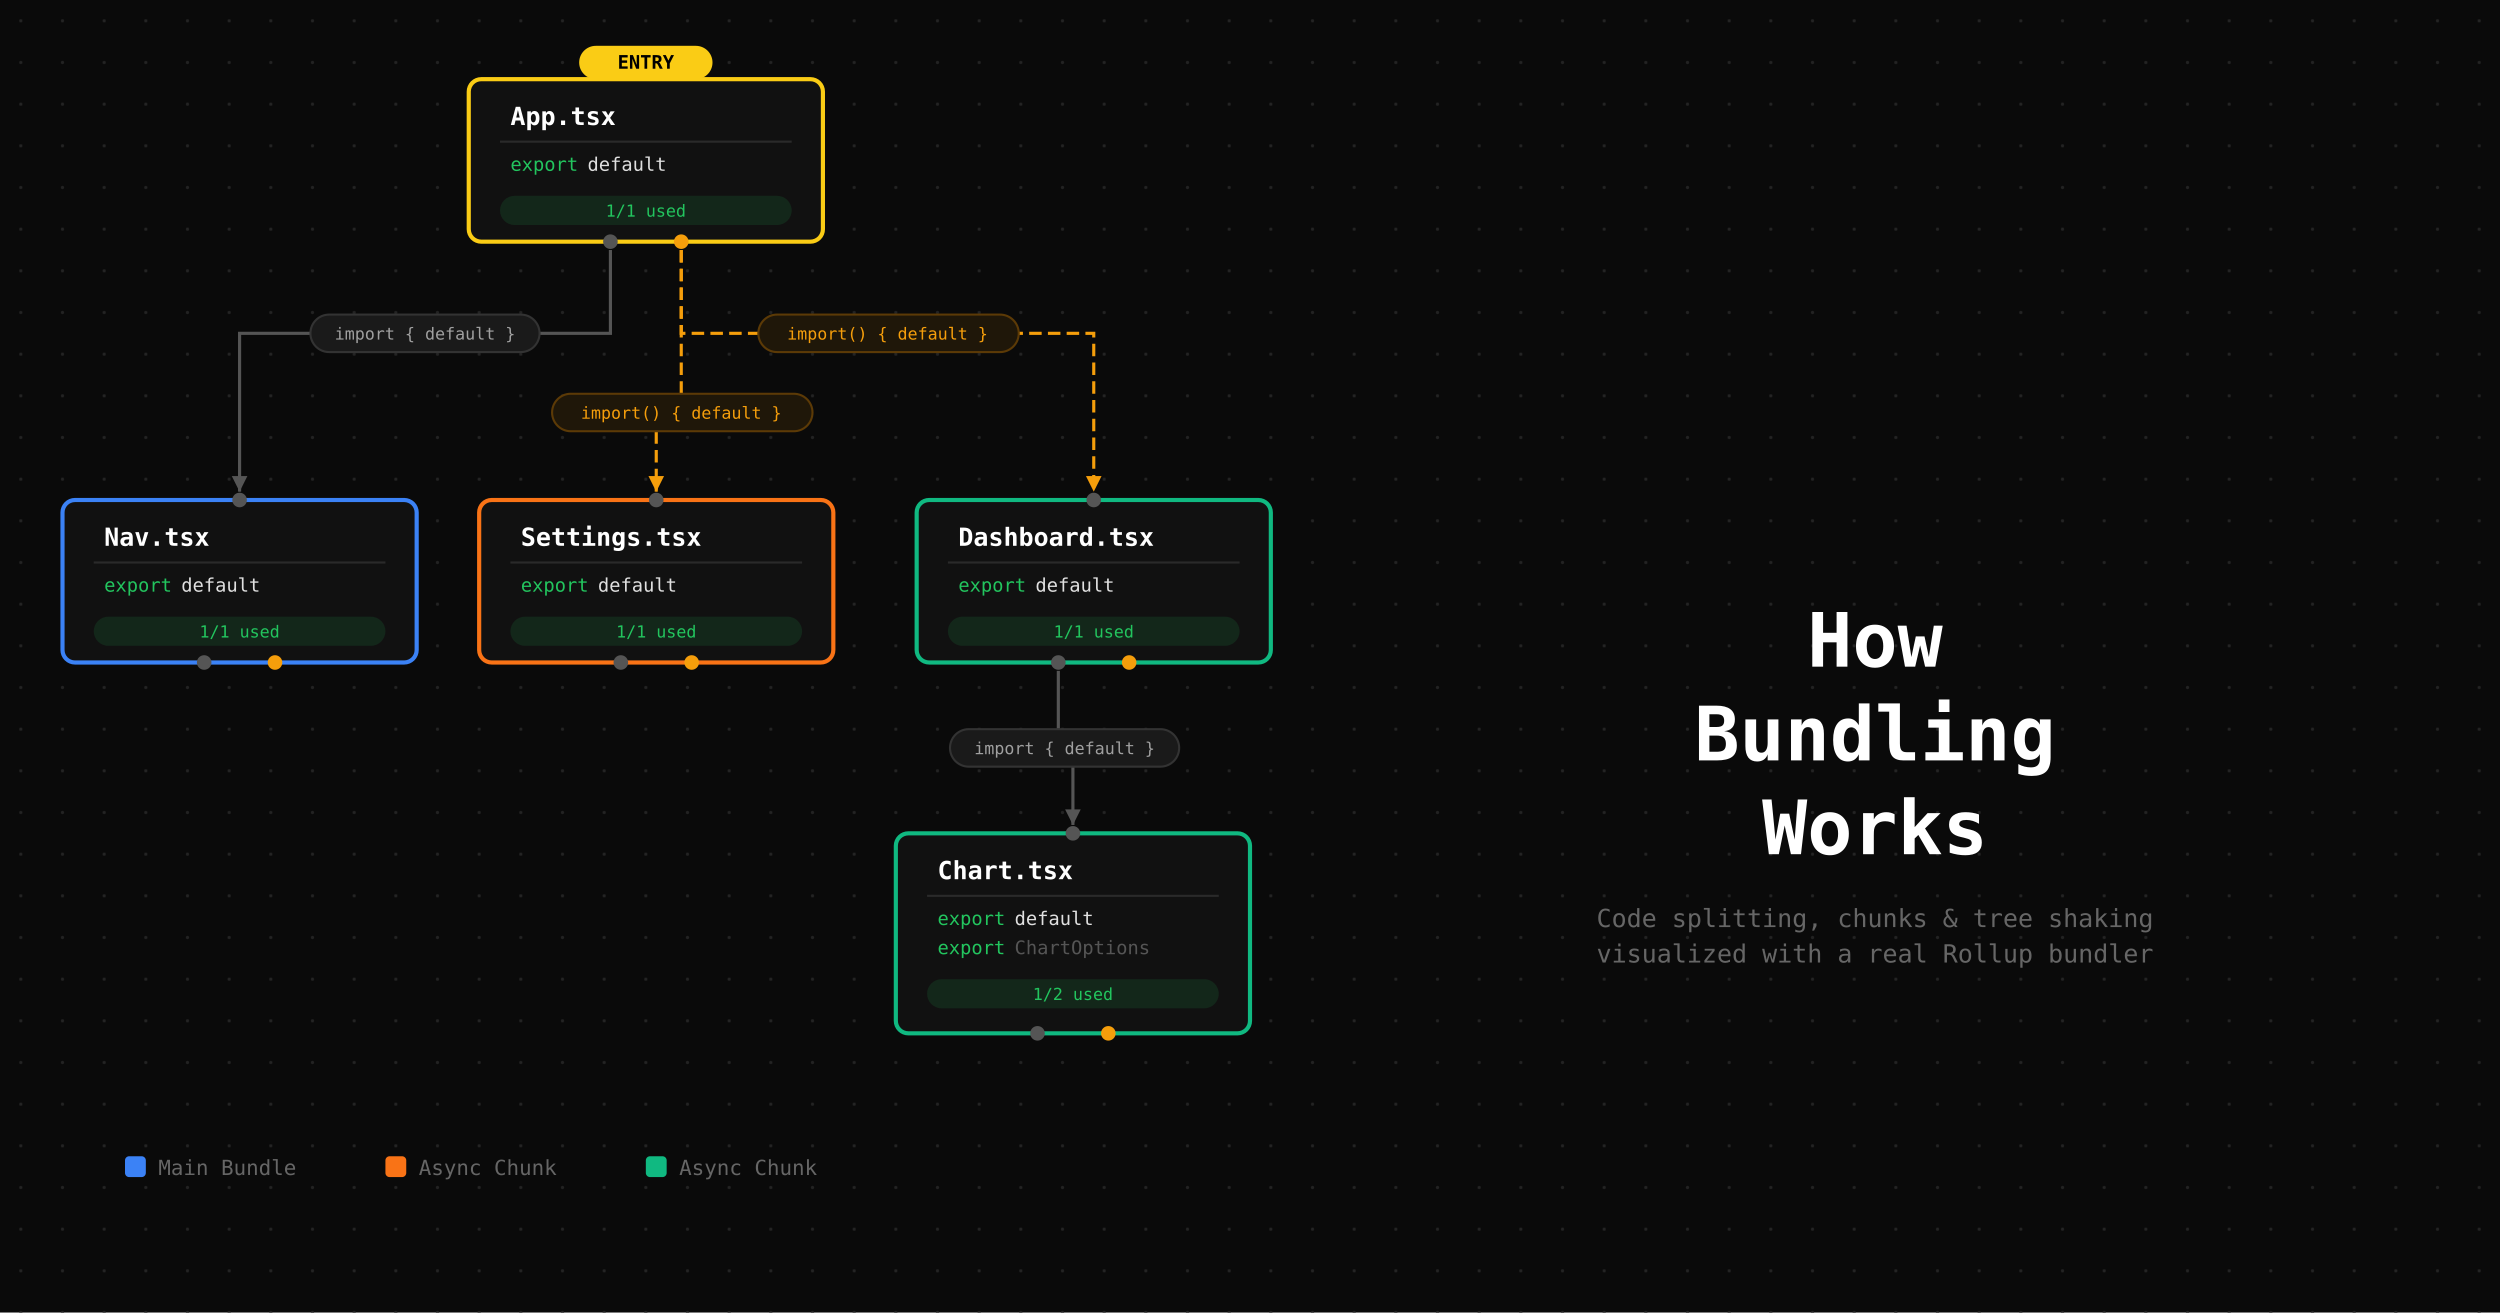
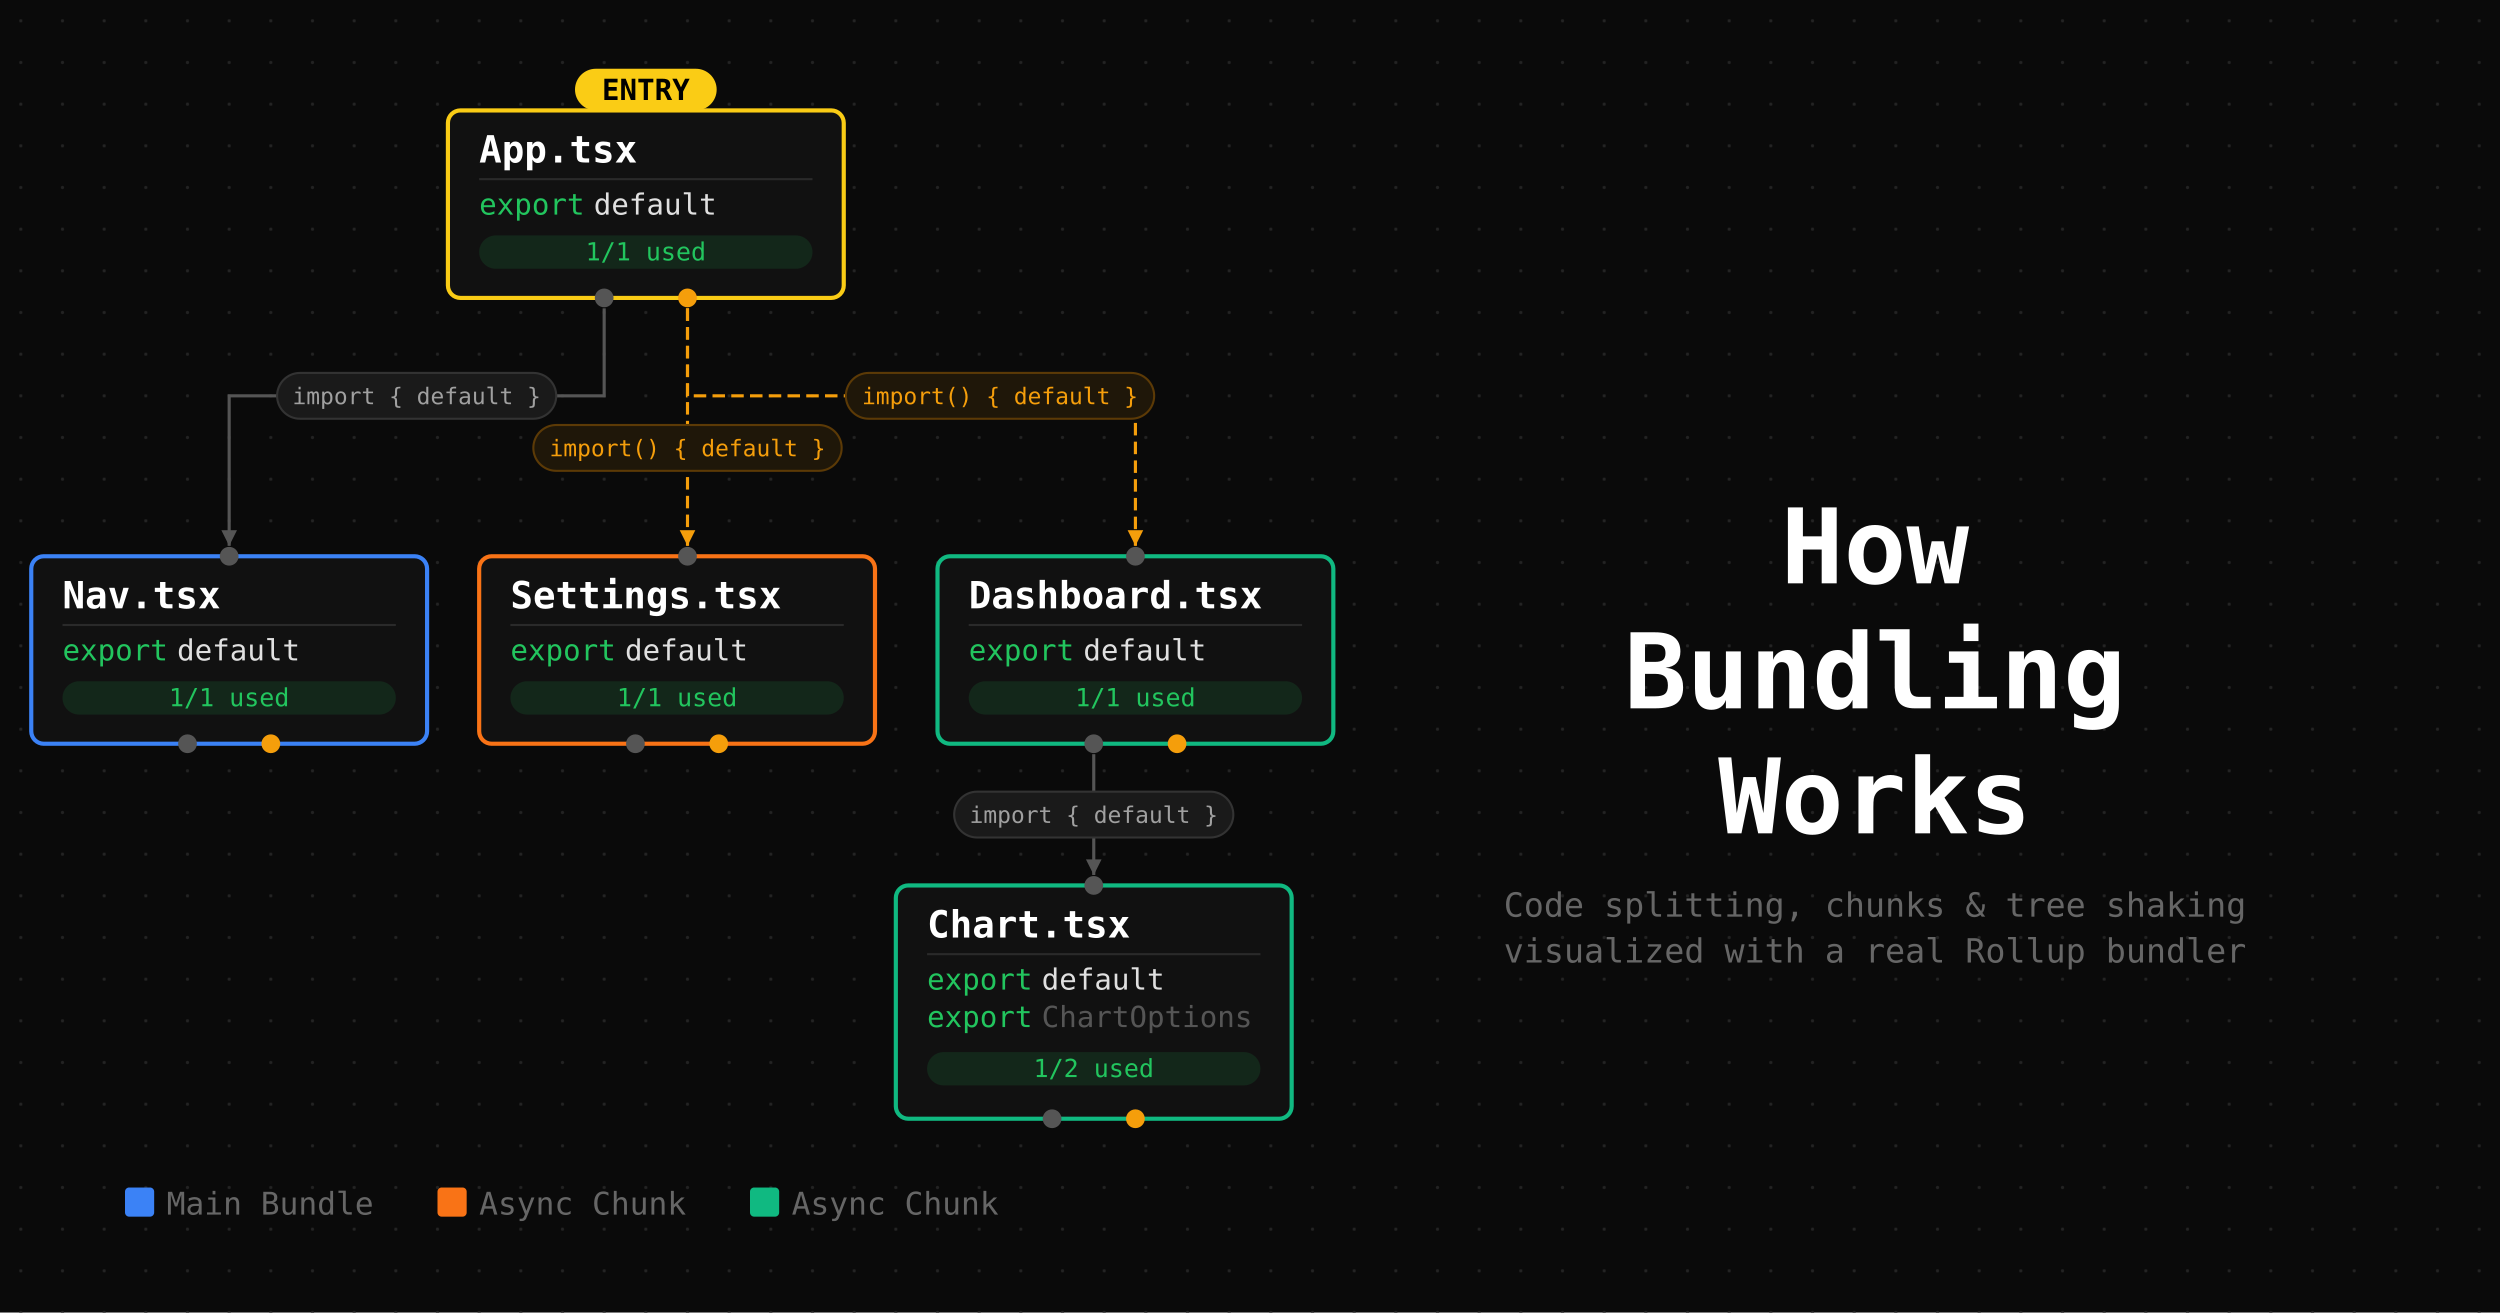
<svg xmlns="http://www.w3.org/2000/svg" width="1200" height="630" viewBox="0 0 1200 630">
  <rect width="1200" height="630" fill="#0a0a0a" />
  <pattern id="dots" x="0" y="0" width="20" height="20" patternUnits="userSpaceOnUse">
    <circle cx="10" cy="10" r="0.8" fill="#222" />
  </pattern>
  <rect width="1200" height="630" fill="url(#dots)" />
  <defs>
    <marker id="arrow-static" viewBox="0 0 10 10" refX="10" refY="5" markerWidth="5" markerHeight="5" orient="auto-start-reverse">
      <path d="M 0 0 L 10 5 L 0 10 z" fill="#555" />
    </marker>
    <marker id="arrow-dynamic" viewBox="0 0 10 10" refX="10" refY="5" markerWidth="5" markerHeight="5" orient="auto-start-reverse">
      <path d="M 0 0 L 10 5 L 0 10 z" fill="#f59e0b" />
    </marker>
  </defs>
-   <rect x="225" y="38" width="170" height="78" rx="6" fill="#111" stroke="#facc15" stroke-width="2" />
-   <rect x="278" y="22" width="64" height="16" rx="8" fill="#facc15" />
-   <text x="310" y="33" text-anchor="middle" font-family="monospace" font-size="9" font-weight="700" fill="#000">ENTRY</text>
-   <text x="245" y="60" font-family="monospace" font-size="12" font-weight="600" fill="#fff">App.tsx</text>
-   <line x1="240" y1="68" x2="380" y2="68" stroke="#2a2a2a" stroke-width="1" />
-   <text x="245" y="82" font-family="monospace" font-size="9" fill="#22c55e">export</text>
-   <text x="282" y="82" font-family="monospace" font-size="9" fill="#e0e0e0">default</text>
-   <rect x="240" y="94" width="140" height="14" rx="7" fill="#22c55e20" />
-   <text x="310" y="104" text-anchor="middle" font-family="monospace" font-size="8" fill="#22c55e">1/1 used</text>
-   <circle cx="293" cy="116" r="3.5" fill="#555" />
-   <circle cx="327" cy="116" r="3.5" fill="#f59e0b" />
-   <path d="M 293 120 L 293 160 L 115 160 L 115 236" stroke="#555" stroke-width="1.5" fill="none" marker-end="url(#arrow-static)" />
-   <rect x="149" y="151" width="110" height="18" rx="9" fill="#1a1a1a" stroke="#333" stroke-width="1" />
-   <text x="204" y="163" text-anchor="middle" font-family="monospace" font-size="8" fill="#a0a0a0">import { default }</text>
-   <path d="M 327 120 L 327 160 L 525 160 L 525 236" stroke="#f59e0b" stroke-width="1.5" stroke-dasharray="6 3" fill="none" marker-end="url(#arrow-dynamic)" />
-   <rect x="364" y="151" width="125" height="18" rx="9" fill="#1f1709" stroke="#5c3a06" stroke-width="1" />
-   <text x="426" y="163" text-anchor="middle" font-family="monospace" font-size="8" fill="#f59e0b">import() { default }</text>
-   <path d="M 327 120 L 327 205 L 315 205 L 315 236" stroke="#f59e0b" stroke-width="1.5" stroke-dasharray="6 3" fill="none" marker-end="url(#arrow-dynamic)" />
-   <rect x="265" y="189" width="125" height="18" rx="9" fill="#1f1709" stroke="#5c3a06" stroke-width="1" />
-   <text x="327" y="201" text-anchor="middle" font-family="monospace" font-size="8" fill="#f59e0b">import() { default }</text>
-   <rect x="30" y="240" width="170" height="78" rx="6" fill="#111" stroke="#3b82f6" stroke-width="2" />
-   <circle cx="115" cy="240" r="3.5" fill="#555" />
-   <text x="50" y="262" font-family="monospace" font-size="12" font-weight="600" fill="#fff">Nav.tsx</text>
-   <line x1="45" y1="270" x2="185" y2="270" stroke="#2a2a2a" stroke-width="1" />
-   <text x="50" y="284" font-family="monospace" font-size="9" fill="#22c55e">export</text>
-   <text x="87" y="284" font-family="monospace" font-size="9" fill="#e0e0e0">default</text>
-   <rect x="45" y="296" width="140" height="14" rx="7" fill="#22c55e20" />
-   <text x="115" y="306" text-anchor="middle" font-family="monospace" font-size="8" fill="#22c55e">1/1 used</text>
-   <circle cx="98" cy="318" r="3.5" fill="#555" />
-   <circle cx="132" cy="318" r="3.5" fill="#f59e0b" />
-   <rect x="230" y="240" width="170" height="78" rx="6" fill="#111" stroke="#f97316" stroke-width="2" />
-   <circle cx="315" cy="240" r="3.5" fill="#555" />
-   <text x="250" y="262" font-family="monospace" font-size="12" font-weight="600" fill="#fff">Settings.tsx</text>
-   <line x1="245" y1="270" x2="385" y2="270" stroke="#2a2a2a" stroke-width="1" />
-   <text x="250" y="284" font-family="monospace" font-size="9" fill="#22c55e">export</text>
-   <text x="287" y="284" font-family="monospace" font-size="9" fill="#e0e0e0">default</text>
-   <rect x="245" y="296" width="140" height="14" rx="7" fill="#22c55e20" />
-   <text x="315" y="306" text-anchor="middle" font-family="monospace" font-size="8" fill="#22c55e">1/1 used</text>
-   <circle cx="298" cy="318" r="3.5" fill="#555" />
-   <circle cx="332" cy="318" r="3.5" fill="#f59e0b" />
-   <rect x="440" y="240" width="170" height="78" rx="6" fill="#111" stroke="#10b981" stroke-width="2" />
-   <circle cx="525" cy="240" r="3.5" fill="#555" />
-   <text x="460" y="262" font-family="monospace" font-size="12" font-weight="600" fill="#fff">Dashboard.tsx</text>
-   <line x1="455" y1="270" x2="595" y2="270" stroke="#2a2a2a" stroke-width="1" />
-   <text x="460" y="284" font-family="monospace" font-size="9" fill="#22c55e">export</text>
-   <text x="497" y="284" font-family="monospace" font-size="9" fill="#e0e0e0">default</text>
-   <rect x="455" y="296" width="140" height="14" rx="7" fill="#22c55e20" />
-   <text x="525" y="306" text-anchor="middle" font-family="monospace" font-size="8" fill="#22c55e">1/1 used</text>
-   <circle cx="508" cy="318" r="3.5" fill="#555" />
-   <circle cx="542" cy="318" r="3.5" fill="#f59e0b" />
-   <path d="M 508 322 L 508 359 L 515 359 L 515 396" stroke="#555" stroke-width="1.5" fill="none" marker-end="url(#arrow-static)" />
-   <rect x="456" y="350" width="110" height="18" rx="9" fill="#1a1a1a" stroke="#333" stroke-width="1" />
-   <text x="511" y="362" text-anchor="middle" font-family="monospace" font-size="8" fill="#a0a0a0">import { default }</text>
-   <rect x="430" y="400" width="170" height="96" rx="6" fill="#111" stroke="#10b981" stroke-width="2" />
-   <circle cx="515" cy="400" r="3.5" fill="#555" />
-   <text x="450" y="422" font-family="monospace" font-size="12" font-weight="600" fill="#fff">Chart.tsx</text>
-   <line x1="445" y1="430" x2="585" y2="430" stroke="#2a2a2a" stroke-width="1" />
-   <text x="450" y="444" font-family="monospace" font-size="9" fill="#22c55e">export</text>
-   <text x="487" y="444" font-family="monospace" font-size="9" fill="#e0e0e0">default</text>
-   <text x="450" y="458" font-family="monospace" font-size="9" fill="#22c55e">export</text>
-   <text x="487" y="458" font-family="monospace" font-size="9" fill="#555">ChartOptions</text>
-   <rect x="445" y="470" width="140" height="14" rx="7" fill="#22c55e20" />
-   <text x="515" y="480" text-anchor="middle" font-family="monospace" font-size="8" fill="#22c55e">1/2 used</text>
-   <circle cx="498" cy="496" r="3.5" fill="#555" />
-   <circle cx="532" cy="496" r="3.5" fill="#f59e0b" />
-   <rect x="60" y="555" width="10" height="10" rx="2" fill="#3b82f6" />
-   <text x="76" y="564" font-family="monospace" font-size="10" fill="#666">Main Bundle</text>
-   <rect x="185" y="555" width="10" height="10" rx="2" fill="#f97316" />
-   <text x="201" y="564" font-family="monospace" font-size="10" fill="#666">Async Chunk</text>
-   <rect x="310" y="555" width="10" height="10" rx="2" fill="#10b981" />
-   <text x="326" y="564" font-family="monospace" font-size="10" fill="#666">Async Chunk</text>
-   <text x="900" y="320" text-anchor="middle" font-family="monospace" font-size="36" font-weight="700" fill="#fff">How</text>
-   <text x="900" y="365" text-anchor="middle" font-family="monospace" font-size="36" font-weight="700" fill="#fff">Bundling</text>
-   <text x="900" y="410" text-anchor="middle" font-family="monospace" font-size="36" font-weight="700" fill="#fff">Works</text>
-   <text x="900" y="445" font-family="monospace" font-size="12" fill="#666" text-anchor="middle">Code splitting, chunks &amp; tree shaking</text>
-   <text x="900" y="462" font-family="monospace" font-size="12" fill="#666" text-anchor="middle">visualized with a real Rollup bundler</text>
+   <rect x="215" y="53" width="190" height="90" rx="6" fill="#111" stroke="#facc15" stroke-width="2" />
+   <rect x="276" y="33" width="68" height="20" rx="10" fill="#facc15" />
+   <text x="310" y="48" text-anchor="middle" font-family="monospace" font-size="14" font-weight="700" fill="#000">ENTRY</text>
+   <text x="230" y="78" font-family="monospace" font-size="18" font-weight="600" fill="#fff">App.tsx</text>
+   <line x1="230" y1="86" x2="390" y2="86" stroke="#2a2a2a" stroke-width="1" />
+   <text x="230" y="103" font-family="monospace" font-size="14" fill="#22c55e">export</text>
+   <text x="285" y="103" font-family="monospace" font-size="14" fill="#e0e0e0">default</text>
+   <rect x="230" y="113" width="160" height="16" rx="8" fill="#22c55e20" />
+   <text x="310" y="125" text-anchor="middle" font-family="monospace" font-size="12" fill="#22c55e">1/1 used</text>
+   <circle cx="290" cy="143" r="4.5" fill="#555" />
+   <circle cx="330" cy="143" r="4.5" fill="#f59e0b" />
+   <path d="M 290 148 L 290 190 L 110 190 L 110 262" stroke="#555" stroke-width="1.5" fill="none" marker-end="url(#arrow-static)" />
+   <rect x="133" y="179" width="134" height="22" rx="11" fill="#1a1a1a" stroke="#333" stroke-width="1" />
+   <text x="200" y="194" text-anchor="middle" font-family="monospace" font-size="11" fill="#a0a0a0">import { default }</text>
+   <path d="M 330 148 L 330 190 L 545 190 L 545 262" stroke="#f59e0b" stroke-width="1.5" stroke-dasharray="6 3" fill="none" marker-end="url(#arrow-dynamic)" />
+   <rect x="406" y="179" width="148" height="22" rx="11" fill="#1f1709" stroke="#5c3a06" stroke-width="1" />
+   <text x="480" y="194" text-anchor="middle" font-family="monospace" font-size="11" fill="#f59e0b">import() { default }</text>
+   <path d="M 330 148 L 330 262" stroke="#f59e0b" stroke-width="1.5" stroke-dasharray="6 3" fill="none" marker-end="url(#arrow-dynamic)" />
+   <rect x="256" y="204" width="148" height="22" rx="11" fill="#1f1709" stroke="#5c3a06" stroke-width="1" />
+   <text x="330" y="219" text-anchor="middle" font-family="monospace" font-size="11" fill="#f59e0b">import() { default }</text>
+   <rect x="15" y="267" width="190" height="90" rx="6" fill="#111" stroke="#3b82f6" stroke-width="2" />
+   <circle cx="110" cy="267" r="4.5" fill="#555" />
+   <text x="30" y="292" font-family="monospace" font-size="18" font-weight="600" fill="#fff">Nav.tsx</text>
+   <line x1="30" y1="300" x2="190" y2="300" stroke="#2a2a2a" stroke-width="1" />
+   <text x="30" y="317" font-family="monospace" font-size="14" fill="#22c55e">export</text>
+   <text x="85" y="317" font-family="monospace" font-size="14" fill="#e0e0e0">default</text>
+   <rect x="30" y="327" width="160" height="16" rx="8" fill="#22c55e20" />
+   <text x="110" y="339" text-anchor="middle" font-family="monospace" font-size="12" fill="#22c55e">1/1 used</text>
+   <circle cx="90" cy="357" r="4.5" fill="#555" />
+   <circle cx="130" cy="357" r="4.5" fill="#f59e0b" />
+   <rect x="230" y="267" width="190" height="90" rx="6" fill="#111" stroke="#f97316" stroke-width="2" />
+   <circle cx="330" cy="267" r="4.5" fill="#555" />
+   <text x="245" y="292" font-family="monospace" font-size="18" font-weight="600" fill="#fff">Settings.tsx</text>
+   <line x1="245" y1="300" x2="405" y2="300" stroke="#2a2a2a" stroke-width="1" />
+   <text x="245" y="317" font-family="monospace" font-size="14" fill="#22c55e">export</text>
+   <text x="300" y="317" font-family="monospace" font-size="14" fill="#e0e0e0">default</text>
+   <rect x="245" y="327" width="160" height="16" rx="8" fill="#22c55e20" />
+   <text x="325" y="339" text-anchor="middle" font-family="monospace" font-size="12" fill="#22c55e">1/1 used</text>
+   <circle cx="305" cy="357" r="4.5" fill="#555" />
+   <circle cx="345" cy="357" r="4.5" fill="#f59e0b" />
+   <rect x="450" y="267" width="190" height="90" rx="6" fill="#111" stroke="#10b981" stroke-width="2" />
+   <circle cx="545" cy="267" r="4.5" fill="#555" />
+   <text x="465" y="292" font-family="monospace" font-size="18" font-weight="600" fill="#fff">Dashboard.tsx</text>
+   <line x1="465" y1="300" x2="625" y2="300" stroke="#2a2a2a" stroke-width="1" />
+   <text x="465" y="317" font-family="monospace" font-size="14" fill="#22c55e">export</text>
+   <text x="520" y="317" font-family="monospace" font-size="14" fill="#e0e0e0">default</text>
+   <rect x="465" y="327" width="160" height="16" rx="8" fill="#22c55e20" />
+   <text x="545" y="339" text-anchor="middle" font-family="monospace" font-size="12" fill="#22c55e">1/1 used</text>
+   <circle cx="525" cy="357" r="4.5" fill="#555" />
+   <circle cx="565" cy="357" r="4.5" fill="#f59e0b" />
+   <path d="M 525 362 L 525 420" stroke="#555" stroke-width="1.5" fill="none" marker-end="url(#arrow-static)" />
+   <rect x="458" y="380" width="134" height="22" rx="11" fill="#1a1a1a" stroke="#333" stroke-width="1" />
+   <text x="525" y="395" text-anchor="middle" font-family="monospace" font-size="11" fill="#a0a0a0">import { default }</text>
+   <rect x="430" y="425" width="190" height="112" rx="6" fill="#111" stroke="#10b981" stroke-width="2" />
+   <circle cx="525" cy="425" r="4.5" fill="#555" />
+   <text x="445" y="450" font-family="monospace" font-size="18" font-weight="600" fill="#fff">Chart.tsx</text>
+   <line x1="445" y1="458" x2="605" y2="458" stroke="#2a2a2a" stroke-width="1" />
+   <text x="445" y="475" font-family="monospace" font-size="14" fill="#22c55e">export</text>
+   <text x="500" y="475" font-family="monospace" font-size="14" fill="#e0e0e0">default</text>
+   <text x="445" y="493" font-family="monospace" font-size="14" fill="#22c55e">export</text>
+   <text x="500" y="493" font-family="monospace" font-size="14" fill="#555">ChartOptions</text>
+   <rect x="445" y="505" width="160" height="16" rx="8" fill="#22c55e20" />
+   <text x="525" y="517" text-anchor="middle" font-family="monospace" font-size="12" fill="#22c55e">1/2 used</text>
+   <circle cx="505" cy="537" r="4.5" fill="#555" />
+   <circle cx="545" cy="537" r="4.5" fill="#f59e0b" />
+   <rect x="60" y="570" width="14" height="14" rx="2" fill="#3b82f6" />
+   <text x="80" y="583" font-family="monospace" font-size="15" fill="#666">Main Bundle</text>
+   <rect x="210" y="570" width="14" height="14" rx="2" fill="#f97316" />
+   <text x="230" y="583" font-family="monospace" font-size="15" fill="#666">Async Chunk</text>
+   <rect x="360" y="570" width="14" height="14" rx="2" fill="#10b981" />
+   <text x="380" y="583" font-family="monospace" font-size="15" fill="#666">Async Chunk</text>
+   <text x="900" y="280" text-anchor="middle" font-family="monospace" font-size="50" font-weight="700" fill="#fff">How</text>
+   <text x="900" y="340" text-anchor="middle" font-family="monospace" font-size="50" font-weight="700" fill="#fff">Bundling</text>
+   <text x="900" y="400" text-anchor="middle" font-family="monospace" font-size="50" font-weight="700" fill="#fff">Works</text>
+   <text x="900" y="440" font-family="monospace" font-size="16" fill="#666" text-anchor="middle">Code splitting, chunks &amp; tree shaking</text>
+   <text x="900" y="462" font-family="monospace" font-size="16" fill="#666" text-anchor="middle">visualized with a real Rollup bundler</text>
</svg>
